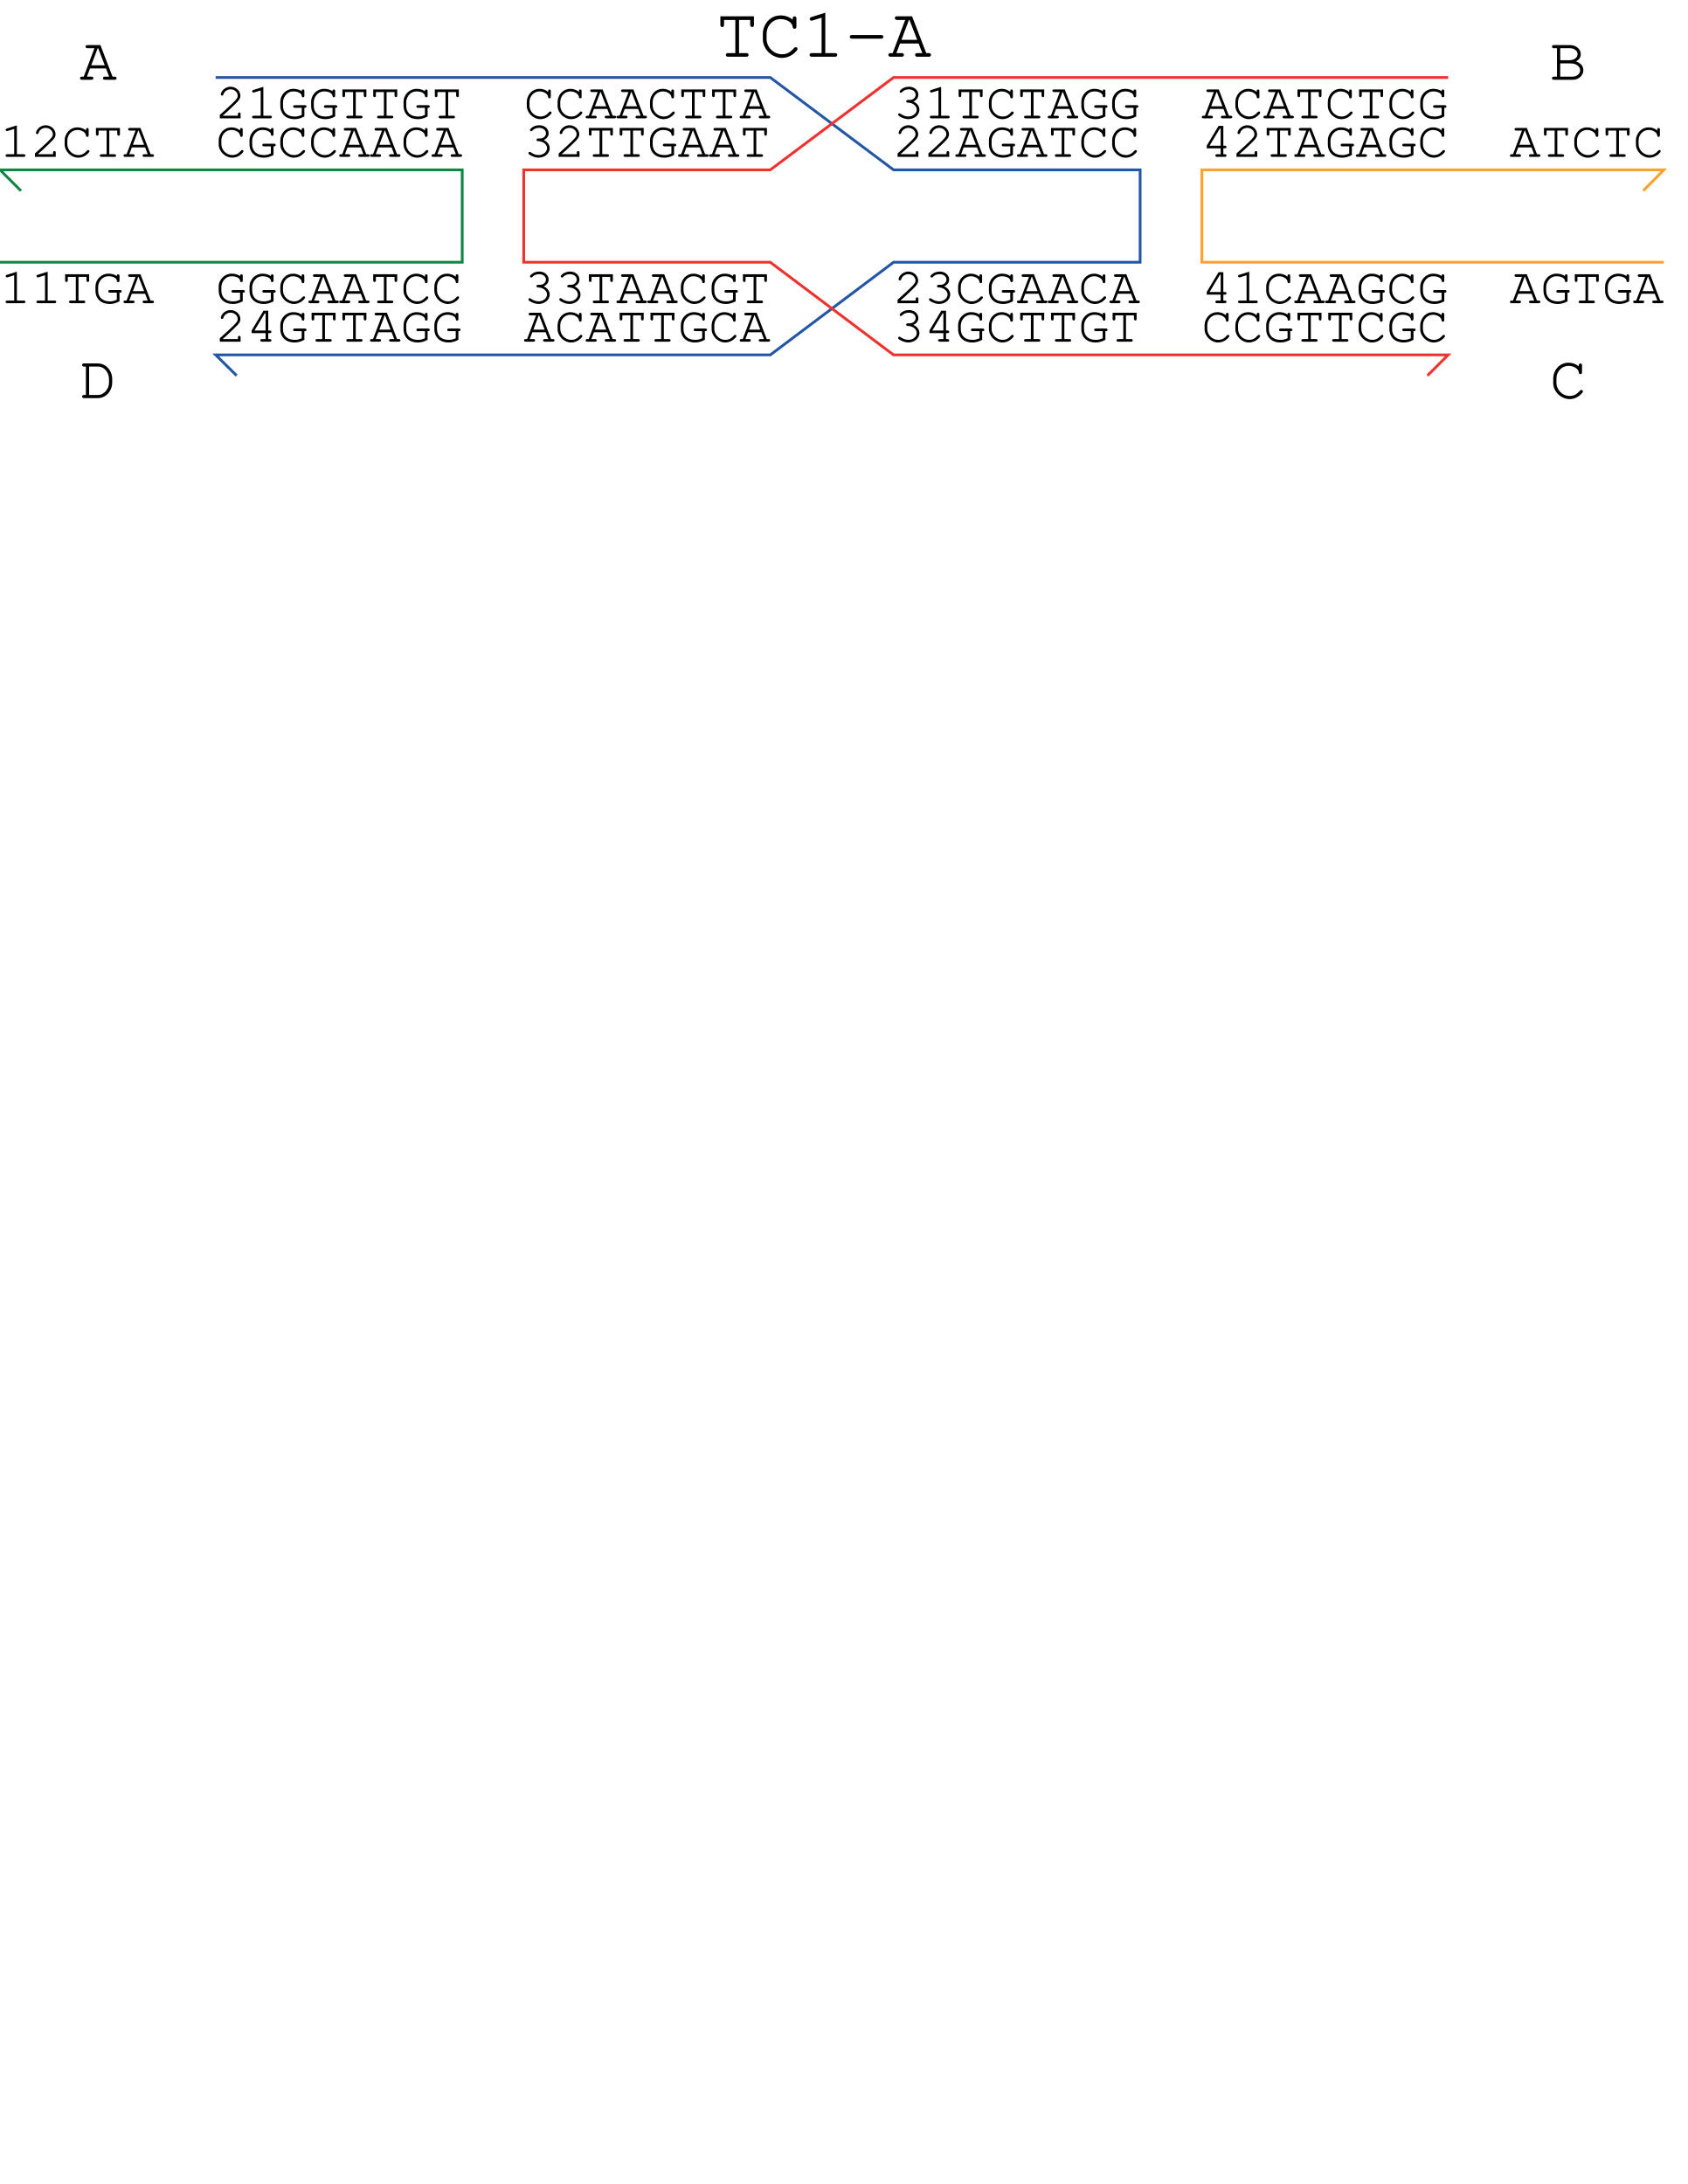
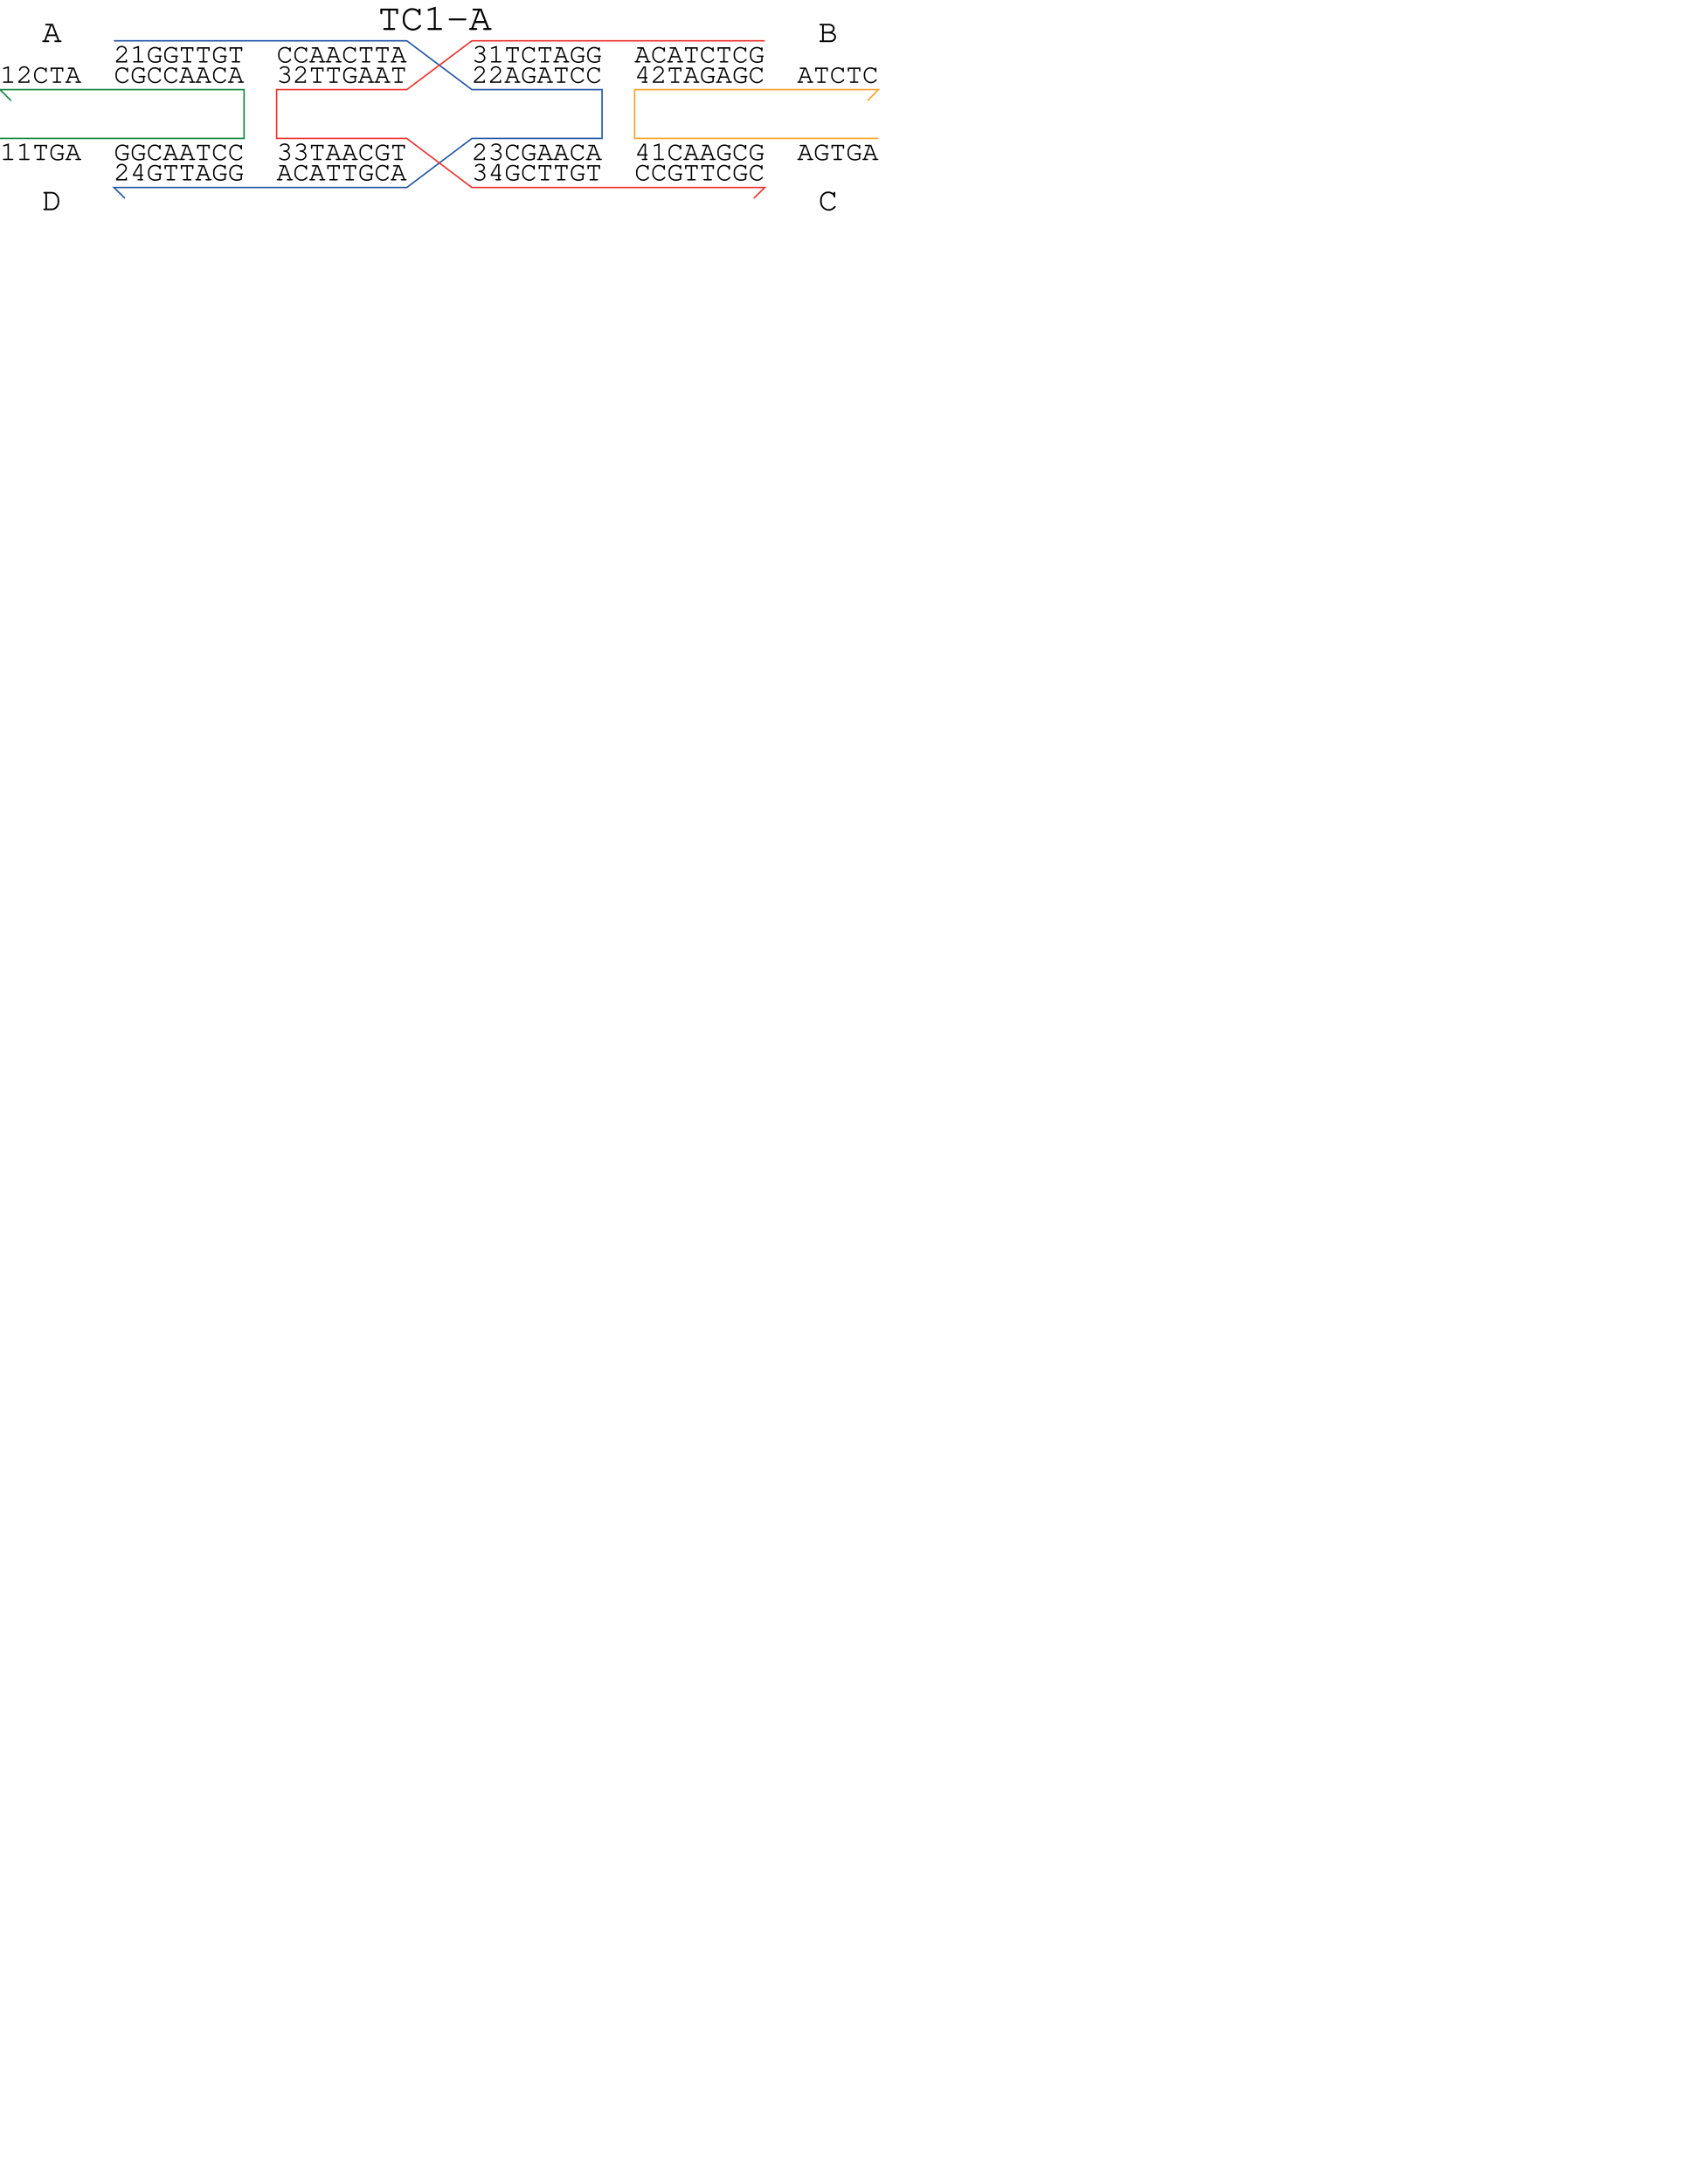
<svg xmlns="http://www.w3.org/2000/svg" version="1.1" id="Layer_1" x="0px" y="0px" viewBox="0 0 612 792" enable-background="new 0 0 612 792" xml:space="preserve">
  <g>
-     <polyline fill="none" stroke="#118642" stroke-miterlimit="10" points="0,95.1 167.6,95.1 167.6,61.6 0,61.6 7.6,69.2  " />
-     <polyline fill="none" stroke="#2256A6" stroke-miterlimit="10" points="78.2,28.1 279.3,28.1 324,61.6 413.4,61.6 413.4,95.1    324,95.1 279.3,128.7 78.2,128.7 85.8,136.2  " />
-     <polyline fill="none" stroke="#EE322D" stroke-miterlimit="10" points="525.1,28.1 324,28.1 279.3,61.6 189.9,61.6 189.9,95.1    279.3,95.1 324,128.7 525.1,128.7 517.6,136.2  " />
-     <polyline fill="none" stroke="#FAA22B" stroke-miterlimit="10" points="603.3,95.1 435.8,95.1 435.8,61.6 603.3,61.6 595.8,69.2     " />
-     <text transform="matrix(1 0 0 1 2.310241e-02 109.9431)" font-family="'Courier'" font-size="18.618">11TGA  GGCAATCC</text>
-     <text transform="matrix(1 0 0 1 2.310241e-02 56.8868)" font-family="'Courier'" font-size="18.618">12CTA  CGCCAACA</text>
-     <text transform="matrix(1 0 0 1 78.2208 42.915)" font-family="'Courier'" font-size="18.618">21GGTTGT  CCAACTTA</text>
-     <text transform="matrix(1 0 0 1 323.984 56.8868)" font-family="'Courier'" font-size="18.618">22AGATCC</text>
-     <text transform="matrix(1 0 0 1 323.984 109.9431)" font-family="'Courier'" font-size="18.618">23CGAACA</text>
-     <text transform="matrix(1 0 0 1 78.2208 123.9056)" font-family="'Courier'" font-size="18.618">24GTTAGG  ACATTGCA</text>
-     <text transform="matrix(1 0 0 1 323.984 42.915)" font-family="'Courier'" font-size="18.618">31TCTAGG  ACATCTCG</text>
-     <text transform="matrix(1 0 0 1 189.9323 56.8868)" font-family="'Courier'" font-size="18.618">32TTGAAT</text>
-     <text transform="matrix(1 0 0 1 189.9323 109.9431)" font-family="'Courier'" font-size="18.618">33TAACGT</text>
-     <text transform="matrix(1 0 0 1 323.984 123.9056)" font-family="'Courier'" font-size="18.618">34GCTTGT  CCGTTCGC</text>
-     <text transform="matrix(1 0 0 1 435.6998 109.9431)" font-family="'Courier'" font-size="18.618">41CAAGCG  AGTGA</text>
-     <text transform="matrix(1 0 0 1 435.6998 56.8868)" font-family="'Courier'" font-size="18.618">42TAGAGC  ATCTC</text>
-     <text transform="matrix(1 0 0 1 28.9338 28.926)" font-family="'Courier'" font-size="22.342">A</text>
-     <text transform="matrix(1 0 0 1 561.8967 28.926)" font-family="'Courier'" font-size="22.342">B</text>
-     <text transform="matrix(1 0 0 1 561.8967 144.3718)" font-family="'Courier'" font-size="22.342">C</text>
-     <text transform="matrix(1 0 0 1 28.9338 144.3718)" font-family="'Courier'" font-size="22.342">D</text>
-     <text transform="matrix(1 0 0 1 259.4507 20.5795)" font-family="'Courier'" font-size="26.066">TC1-A</text>
+     <polyline fill="none" stroke="#118642" stroke-width="0.528" stroke-miterlimit="10" points="0,50.2 88.5,50.2 88.5,32.5 0,32.5    4,36.5  " />
+     <polyline fill="none" stroke="#2256A6" stroke-width="0.528" stroke-miterlimit="10" points="41.3,14.8 147.5,14.8 171.1,32.5    218.3,32.5 218.3,50.2 171.1,50.2 147.5,68 41.3,68 45.3,71.9  " />
+     <polyline fill="none" stroke="#EE322D" stroke-width="0.528" stroke-miterlimit="10" points="277.3,14.8 171.1,14.8 147.5,32.5    100.3,32.5 100.3,50.2 147.5,50.2 171.1,68 277.3,68 273.3,71.9  " />
+     <polyline fill="none" stroke="#FAA22B" stroke-width="0.528" stroke-miterlimit="10" points="318.5,50.2 230.1,50.2 230.1,32.5    318.5,32.5 314.6,36.5  " />
+     <text transform="matrix(1 0 0 1 1.226626e-02 58.05)" font-family="'Courier'" font-size="9.831">11TGA  GGCAATCC</text>
+     <text transform="matrix(1 0 0 1 1.226626e-02 30.0363)" font-family="'Courier'" font-size="9.831">12CTA  CGCCAACA</text>
+     <text transform="matrix(1 0 0 1 41.301 22.6592)" font-family="'Courier'" font-size="9.831">21GGTTGT  CCAACTTA</text>
+     <text transform="matrix(1 0 0 1 171.0637 30.0363)" font-family="'Courier'" font-size="9.831">22AGATCC</text>
+     <text transform="matrix(1 0 0 1 171.0637 58.05)" font-family="'Courier'" font-size="9.831">23CGAACA</text>
+     <text transform="matrix(1 0 0 1 41.301 65.4225)" font-family="'Courier'" font-size="9.831">24GTTAGG  ACATTGCA</text>
+     <text transform="matrix(1 0 0 1 171.0637 22.6592)" font-family="'Courier'" font-size="9.831">31TCTAGG  ACATCTCG</text>
+     <text transform="matrix(1 0 0 1 100.2844 30.0363)" font-family="'Courier'" font-size="9.831">32TTGAAT</text>
+     <text transform="matrix(1 0 0 1 100.2844 58.05)" font-family="'Courier'" font-size="9.831">33TAACGT</text>
+     <text transform="matrix(1 0 0 1 171.0637 65.4225)" font-family="'Courier'" font-size="9.831">34GCTTGT  CCGTTCGC</text>
+     <text transform="matrix(1 0 0 1 230.0499 58.05)" font-family="'Courier'" font-size="9.831">41CAAGCG  AGTGA</text>
+     <text transform="matrix(1 0 0 1 230.0499 30.0363)" font-family="'Courier'" font-size="9.831">42TAGAGC  ATCTC</text>
+     <text transform="matrix(1 0 0 1 15.277 15.2731)" font-family="'Courier'" font-size="11.797">A</text>
+     <text transform="matrix(1 0 0 1 296.6819 15.2731)" font-family="'Courier'" font-size="11.797">B</text>
+     <text transform="matrix(1 0 0 1 296.6819 76.2285)" font-family="'Courier'" font-size="11.797">C</text>
+     <text transform="matrix(1 0 0 1 15.277 76.2285)" font-family="'Courier'" font-size="11.797">D</text>
+     <text transform="matrix(1 0 0 1 136.99 10.8664)" font-family="'Courier'" font-size="13.763">TC1-A</text>
  </g>
</svg>
